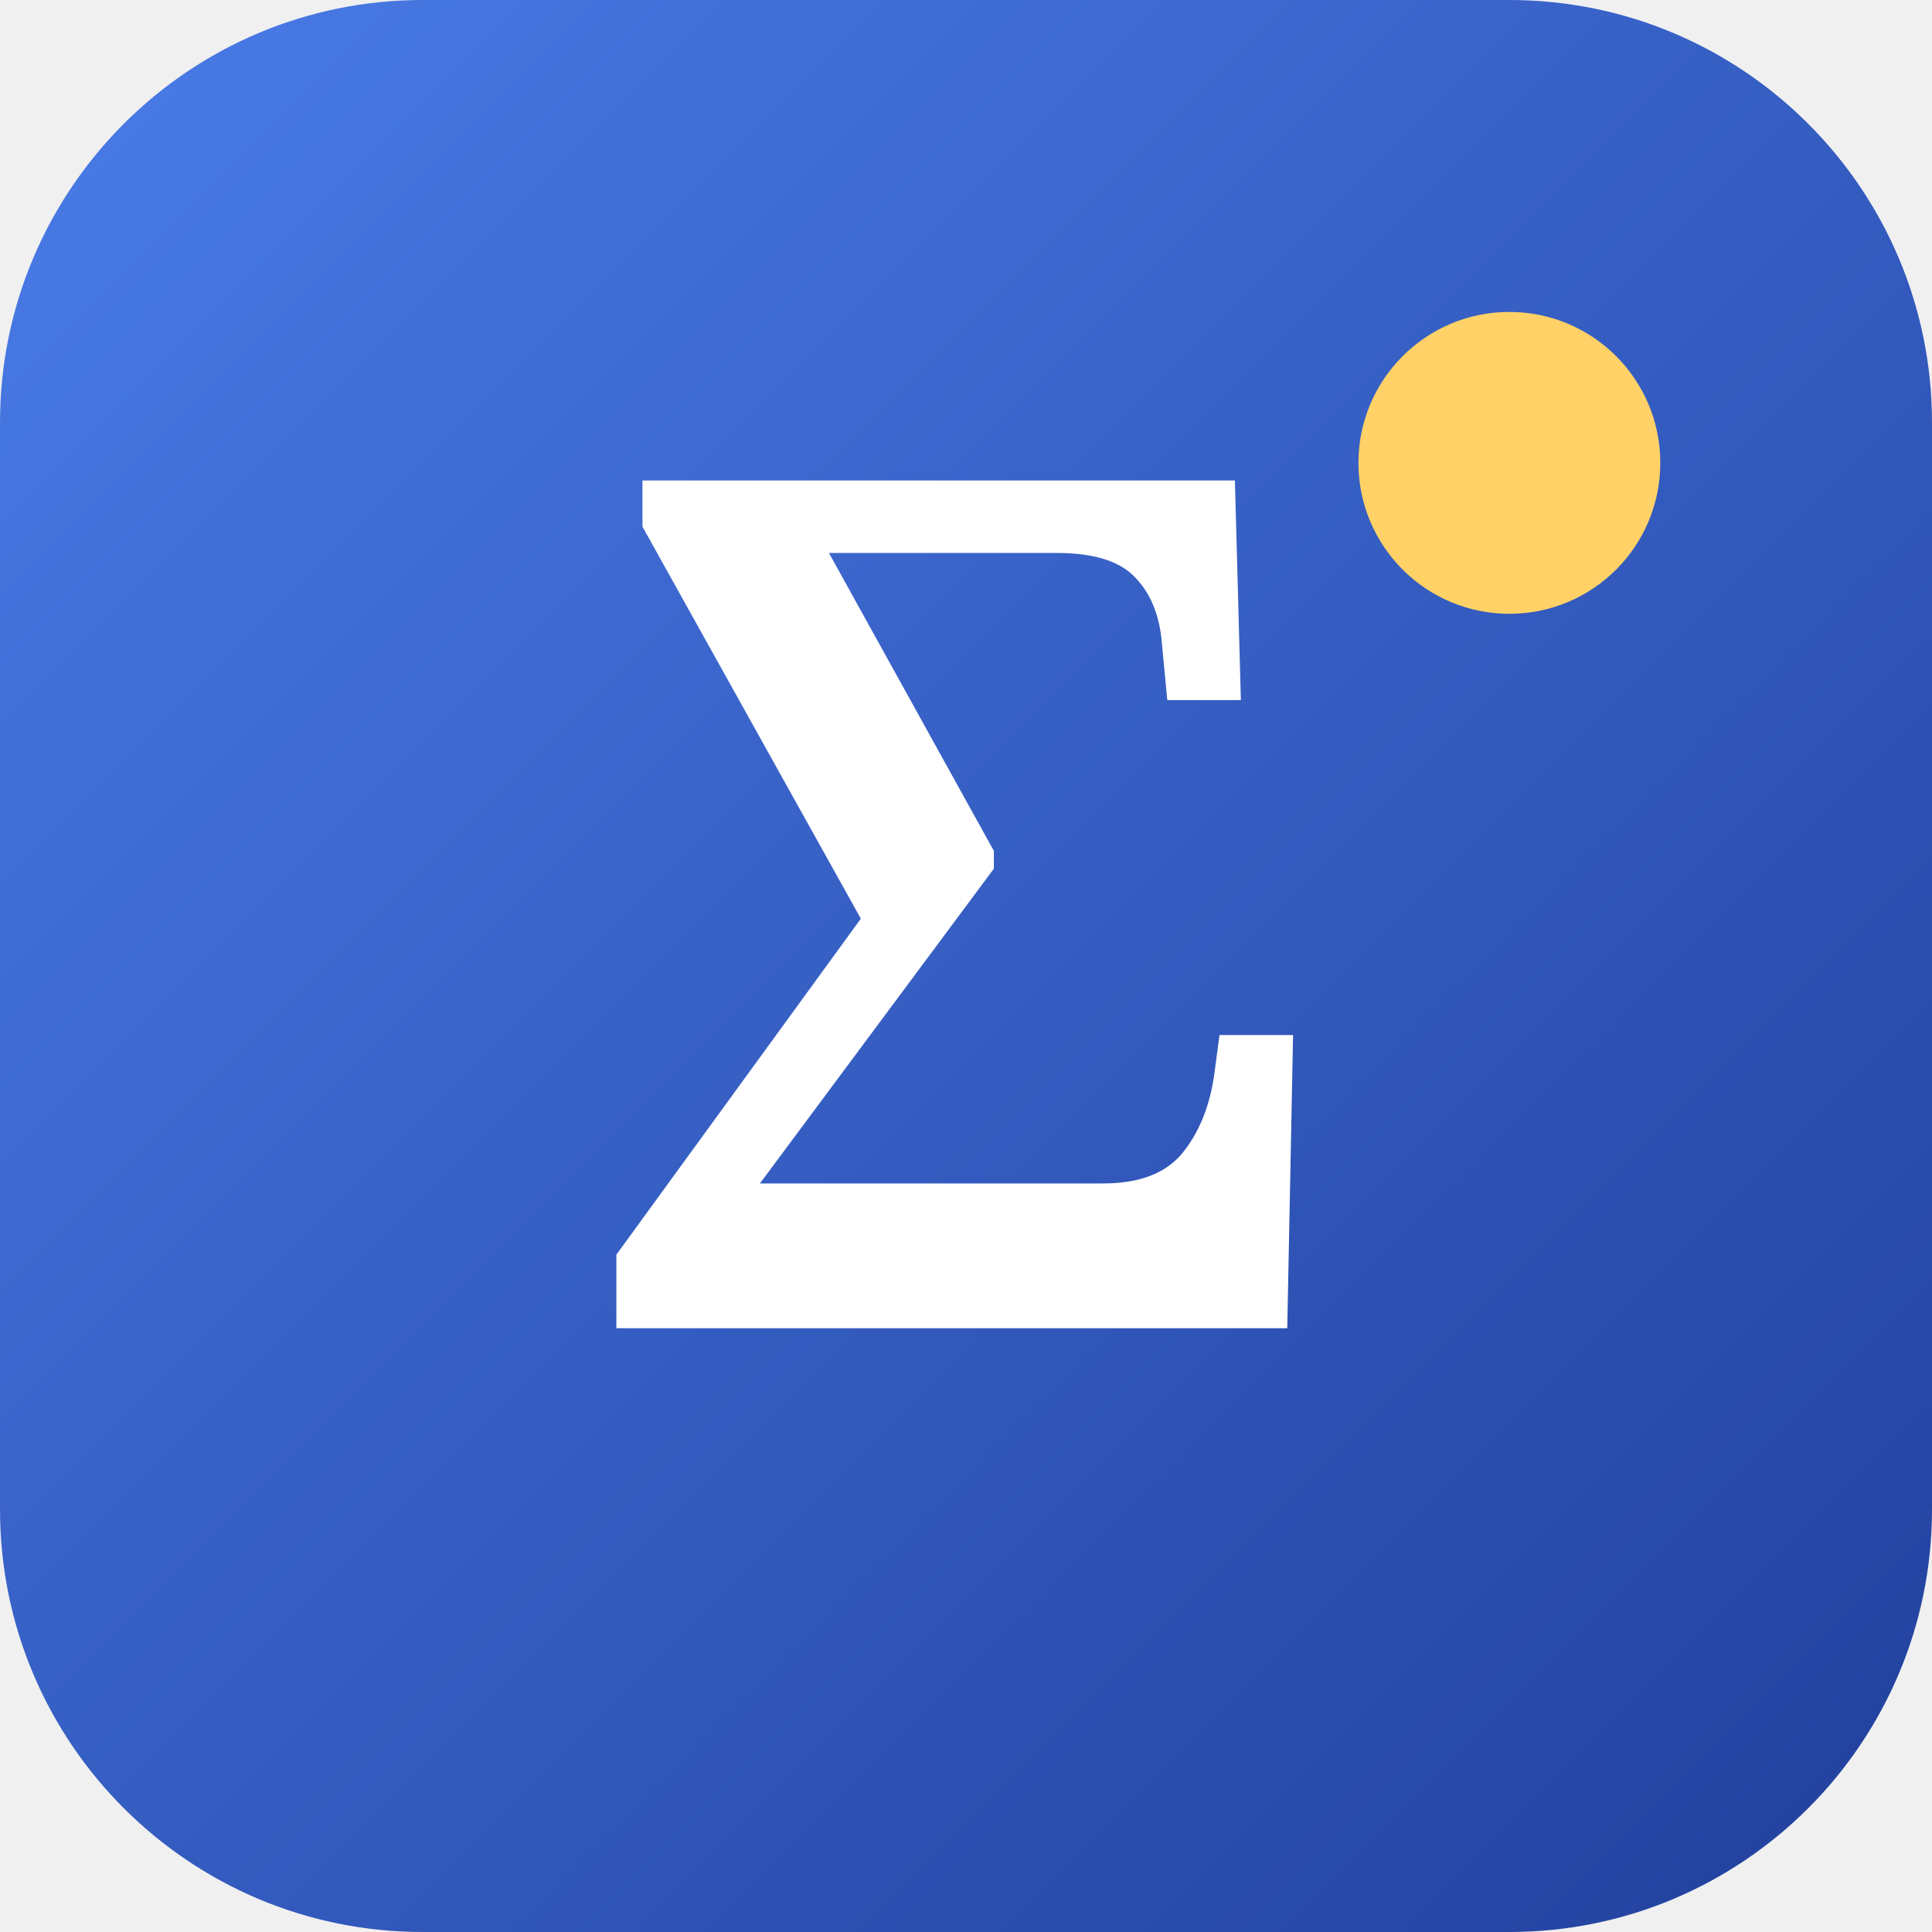
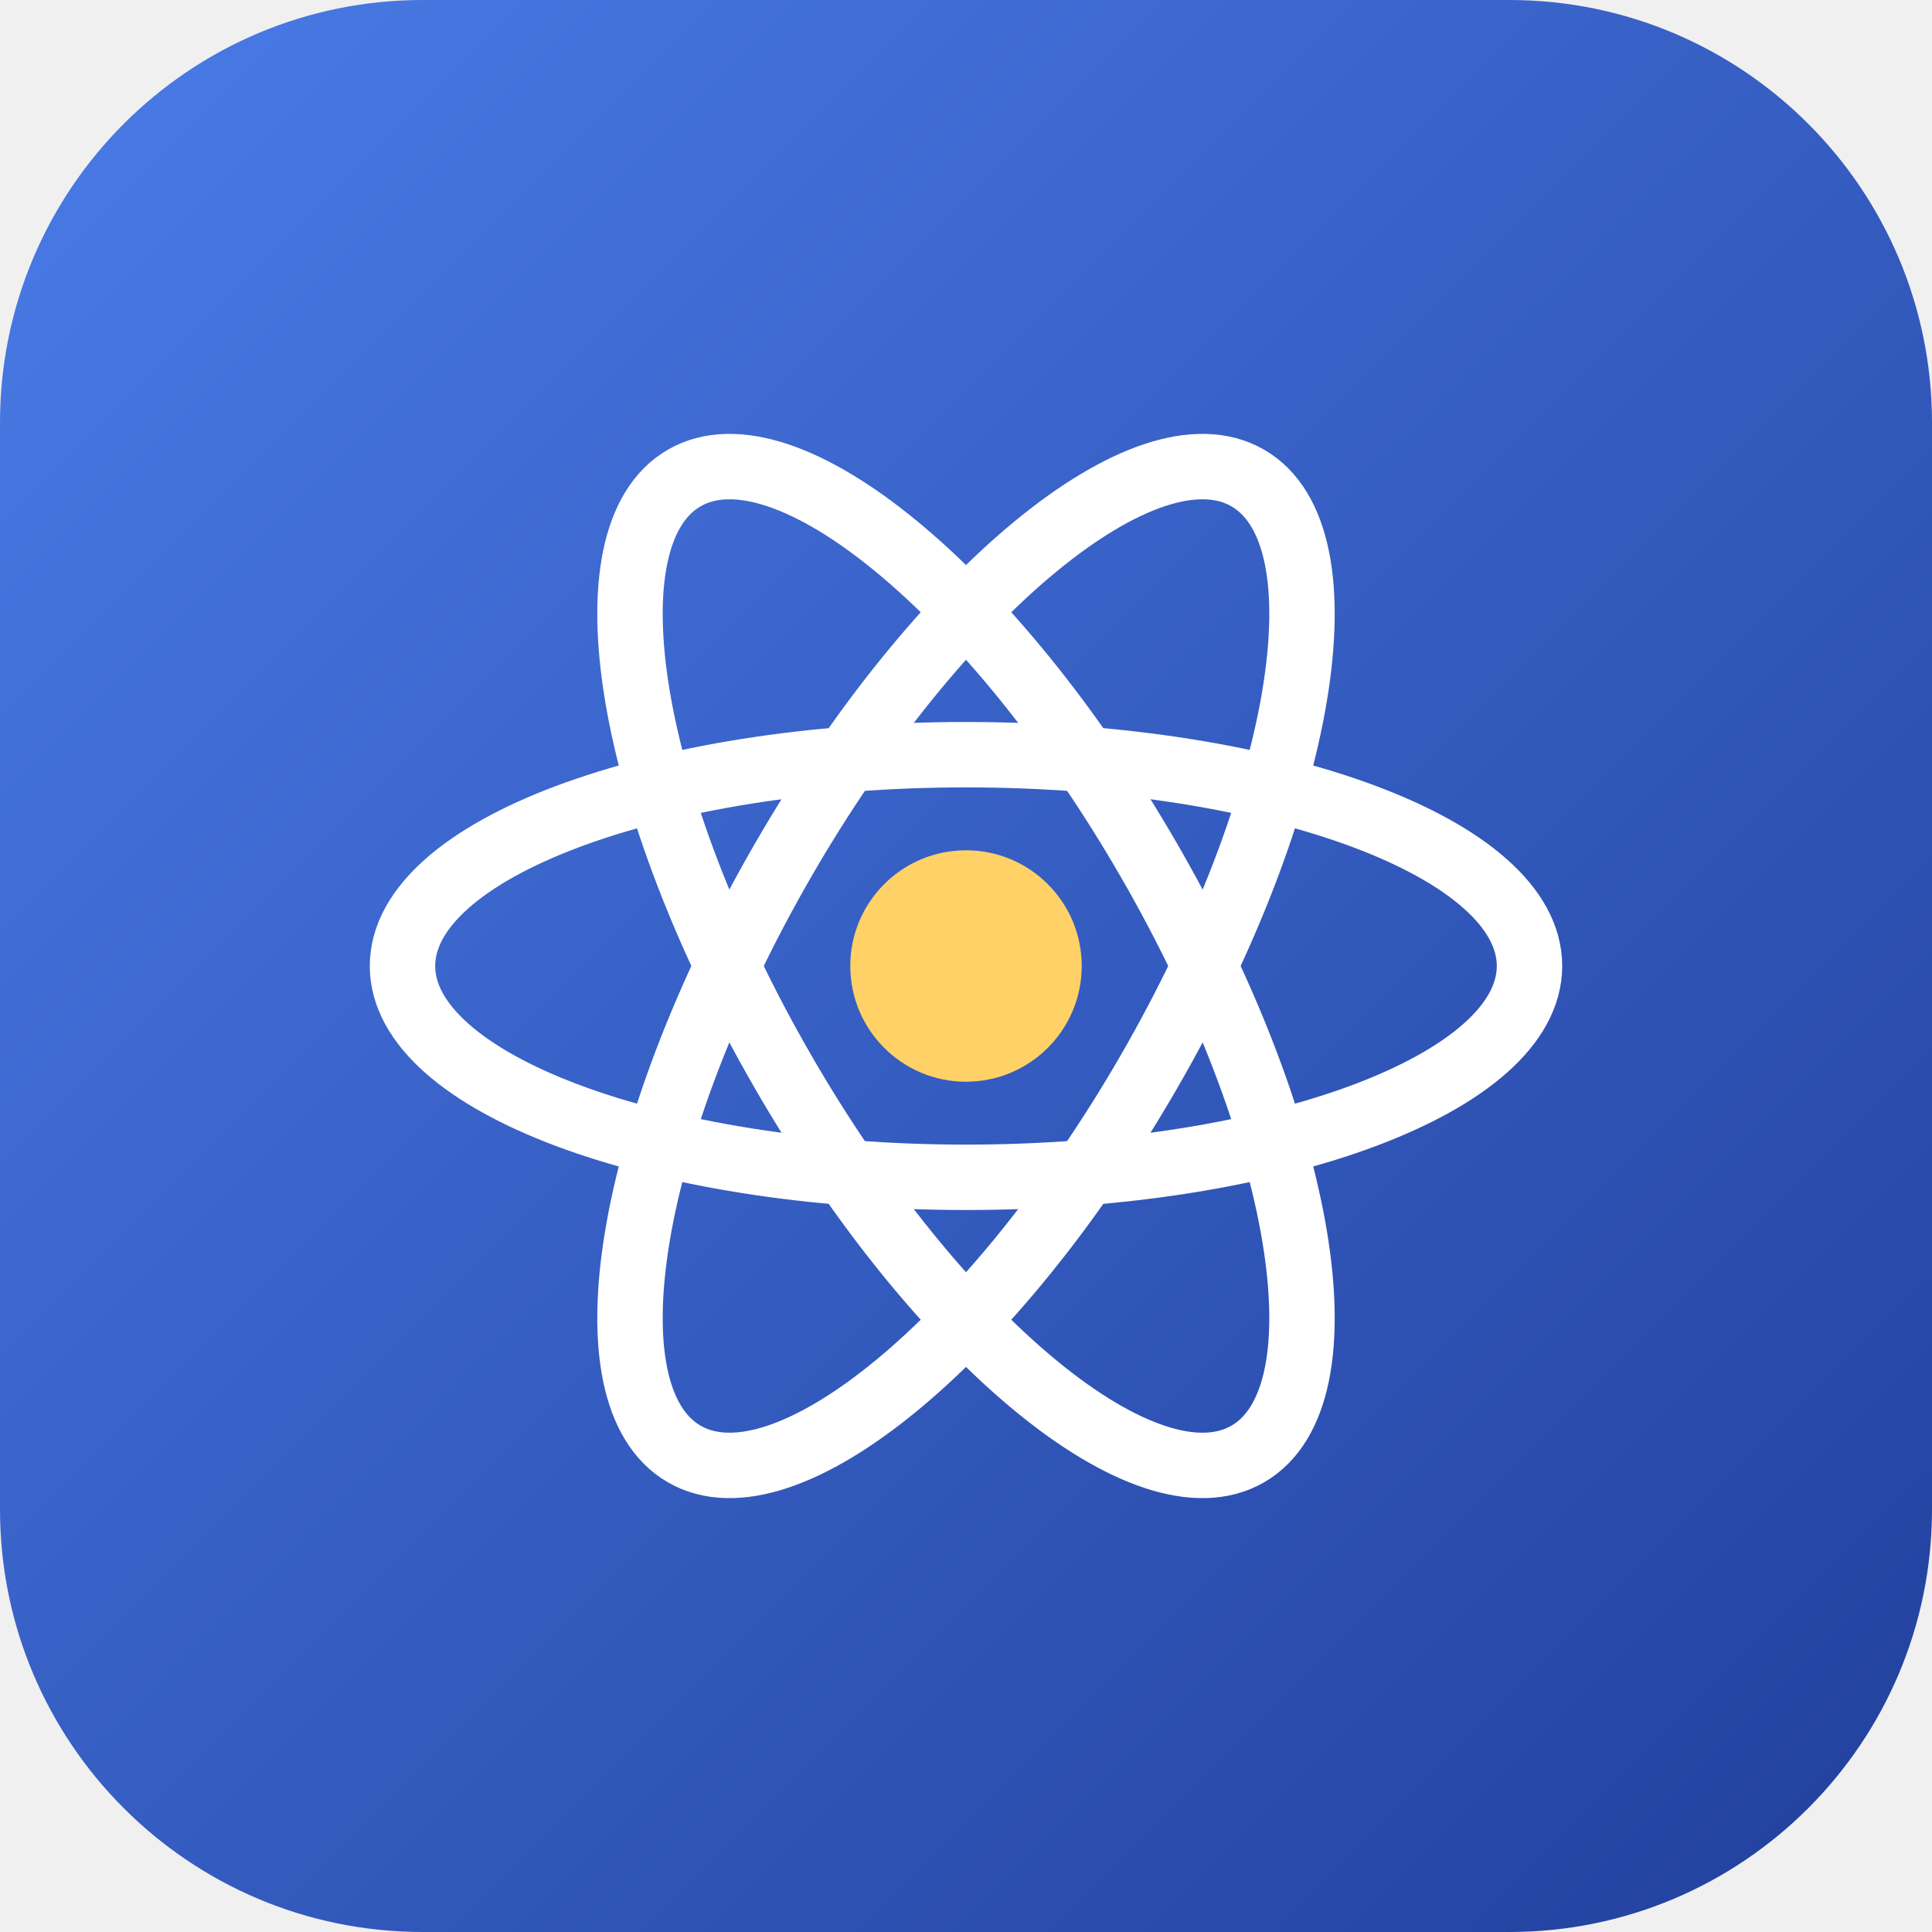
<svg xmlns="http://www.w3.org/2000/svg" viewBox="0 0 192 192" role="img" aria-label="CT physics tutor">
  <defs>
    <linearGradient id="g" x1="0" y1="0" x2="1" y2="1">
      <stop offset="0" stop-color="#4a7ce8" />
      <stop offset="1" stop-color="#213f9c" />
    </linearGradient>
  </defs>
  <rect width="192" height="192" rx="42" fill="url(#g)" />
-   <text x="96" y="132" font-family="Georgia,serif" font-size="118" font-weight="700" text-anchor="middle" fill="#ffffff">Σ</text>
-   <circle cx="150" cy="46" r="15" fill="#ffd166" />
+   <g stroke="#ffffff" stroke-width="6.5" fill="none">
+     <ellipse cx="96" cy="96" rx="56" ry="21" />
+     <ellipse cx="96" cy="96" rx="56" ry="21" transform="rotate(60 96 96)" />
+     <ellipse cx="96" cy="96" rx="56" ry="21" transform="rotate(-60 96 96)" />
+   </g>
+   <circle cx="96" cy="96" r="11.5" fill="#ffd166" />
</svg>
